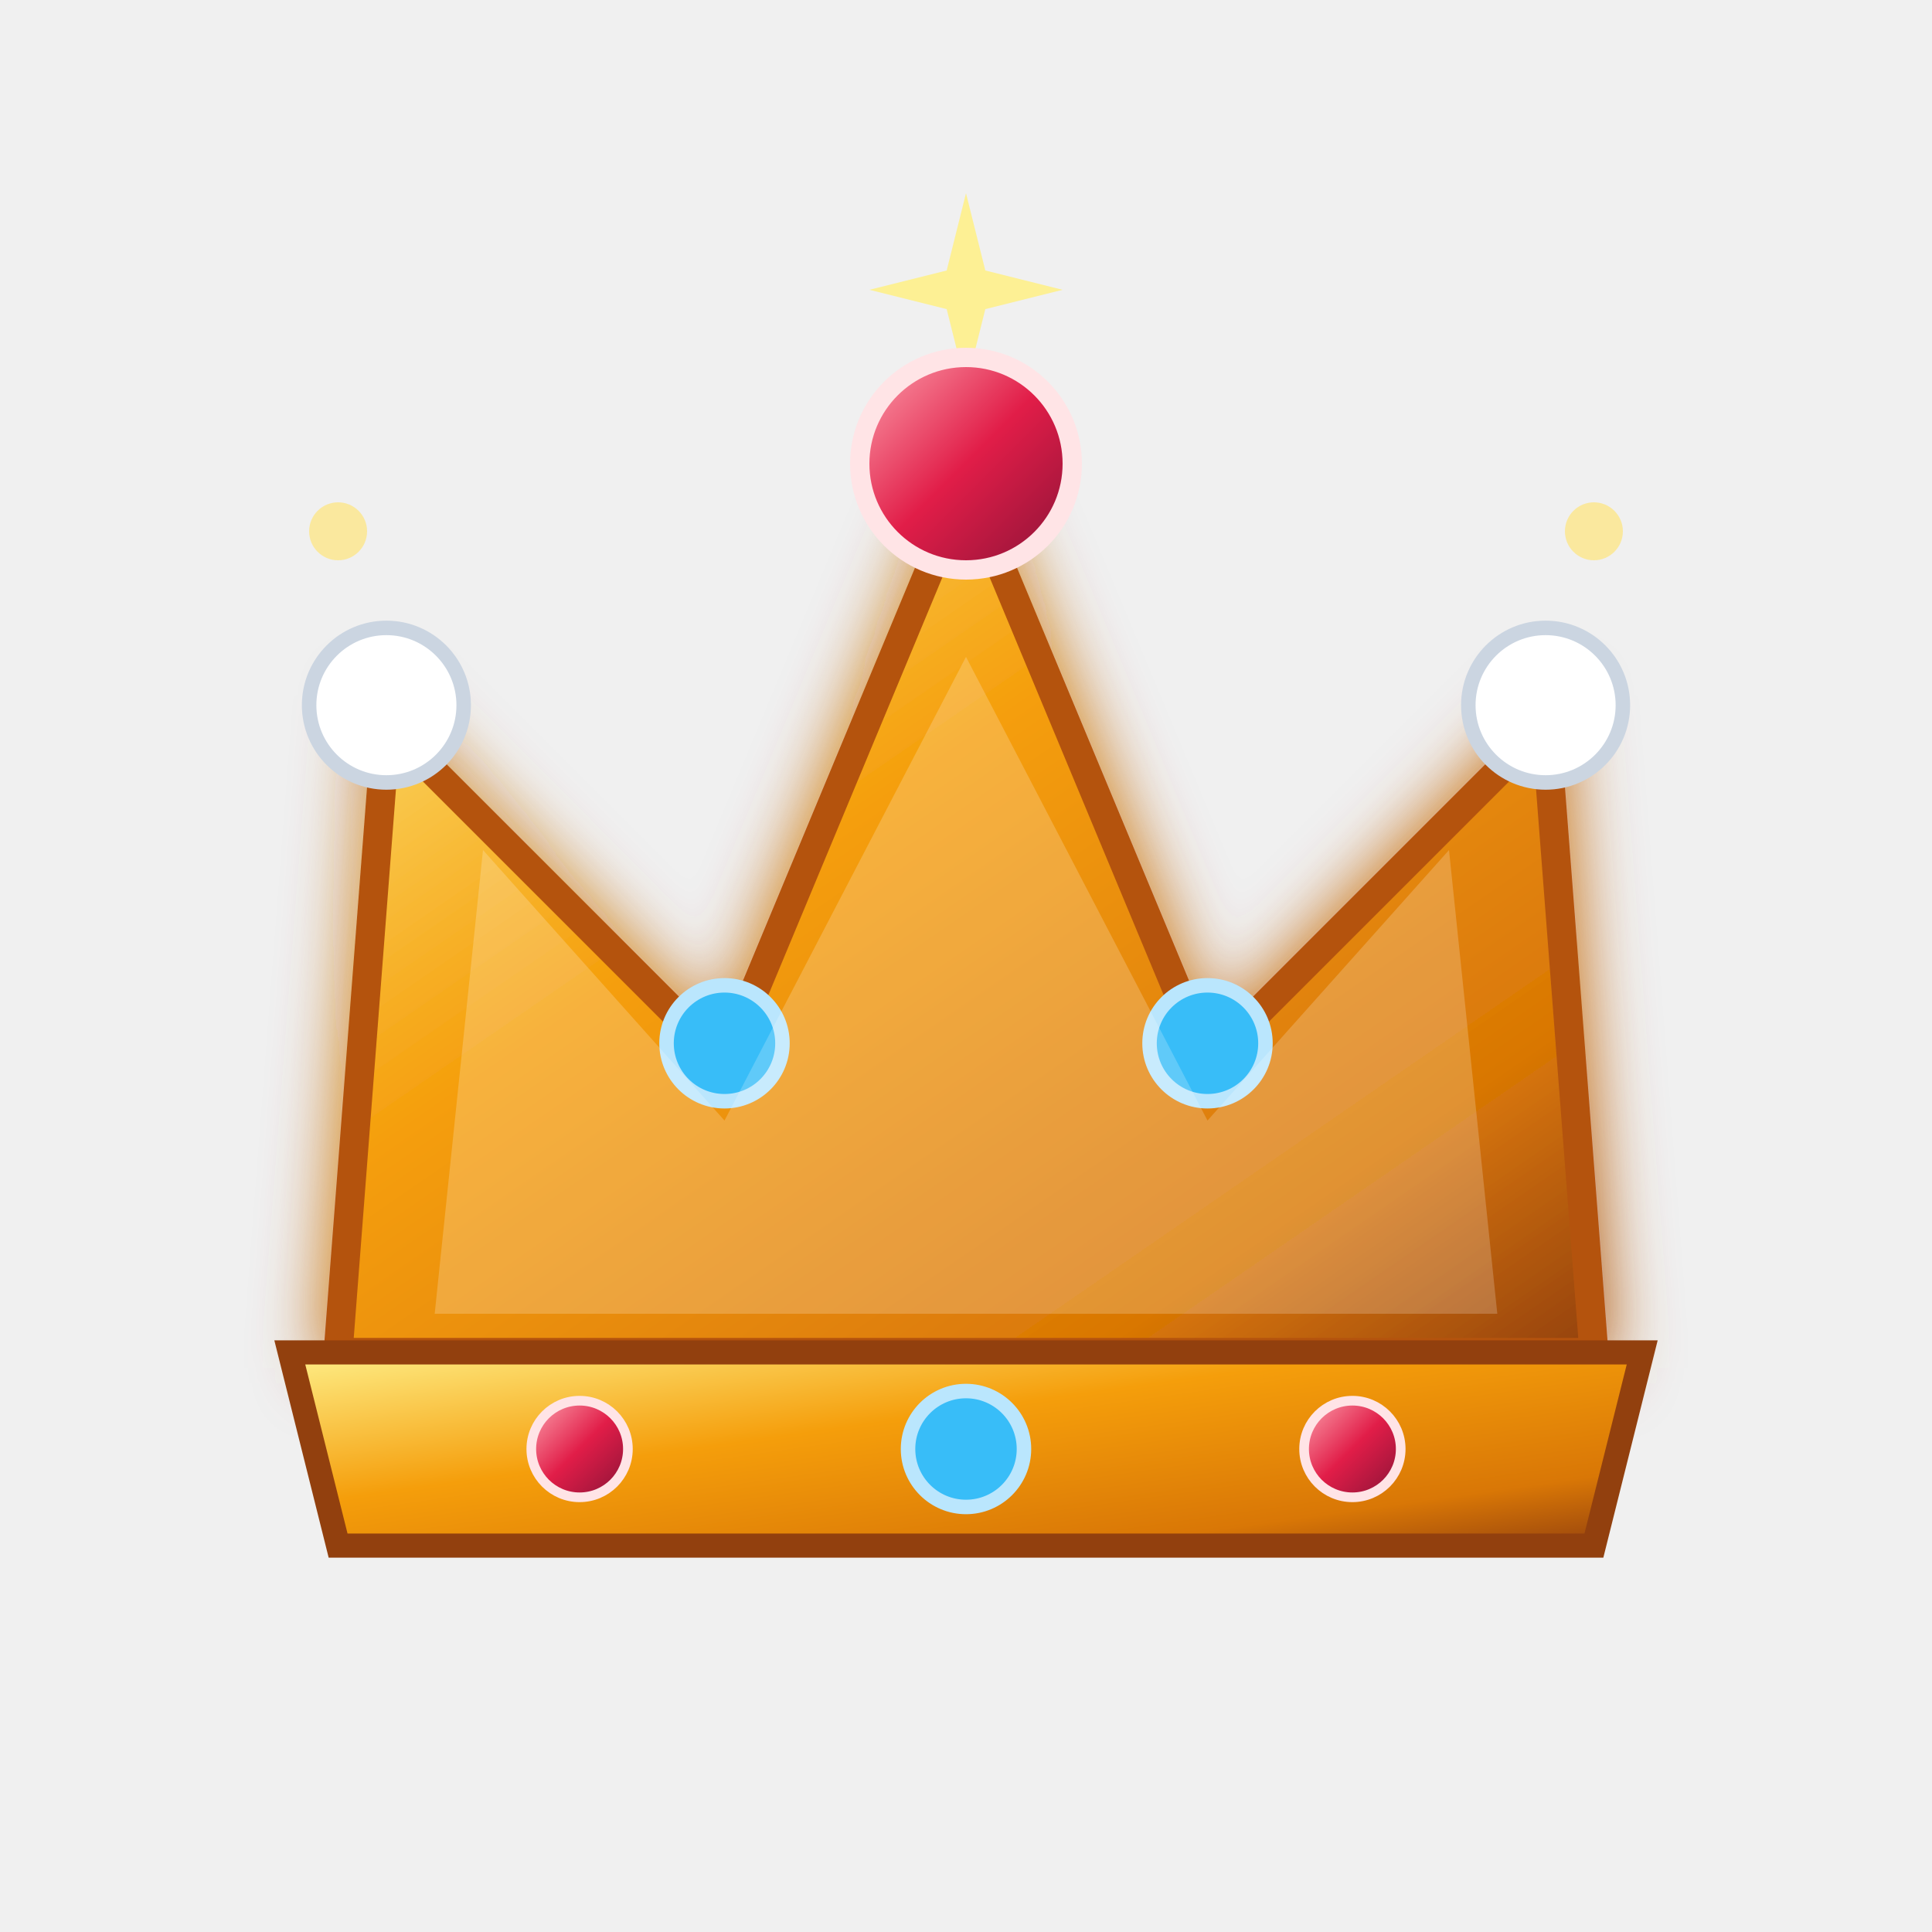
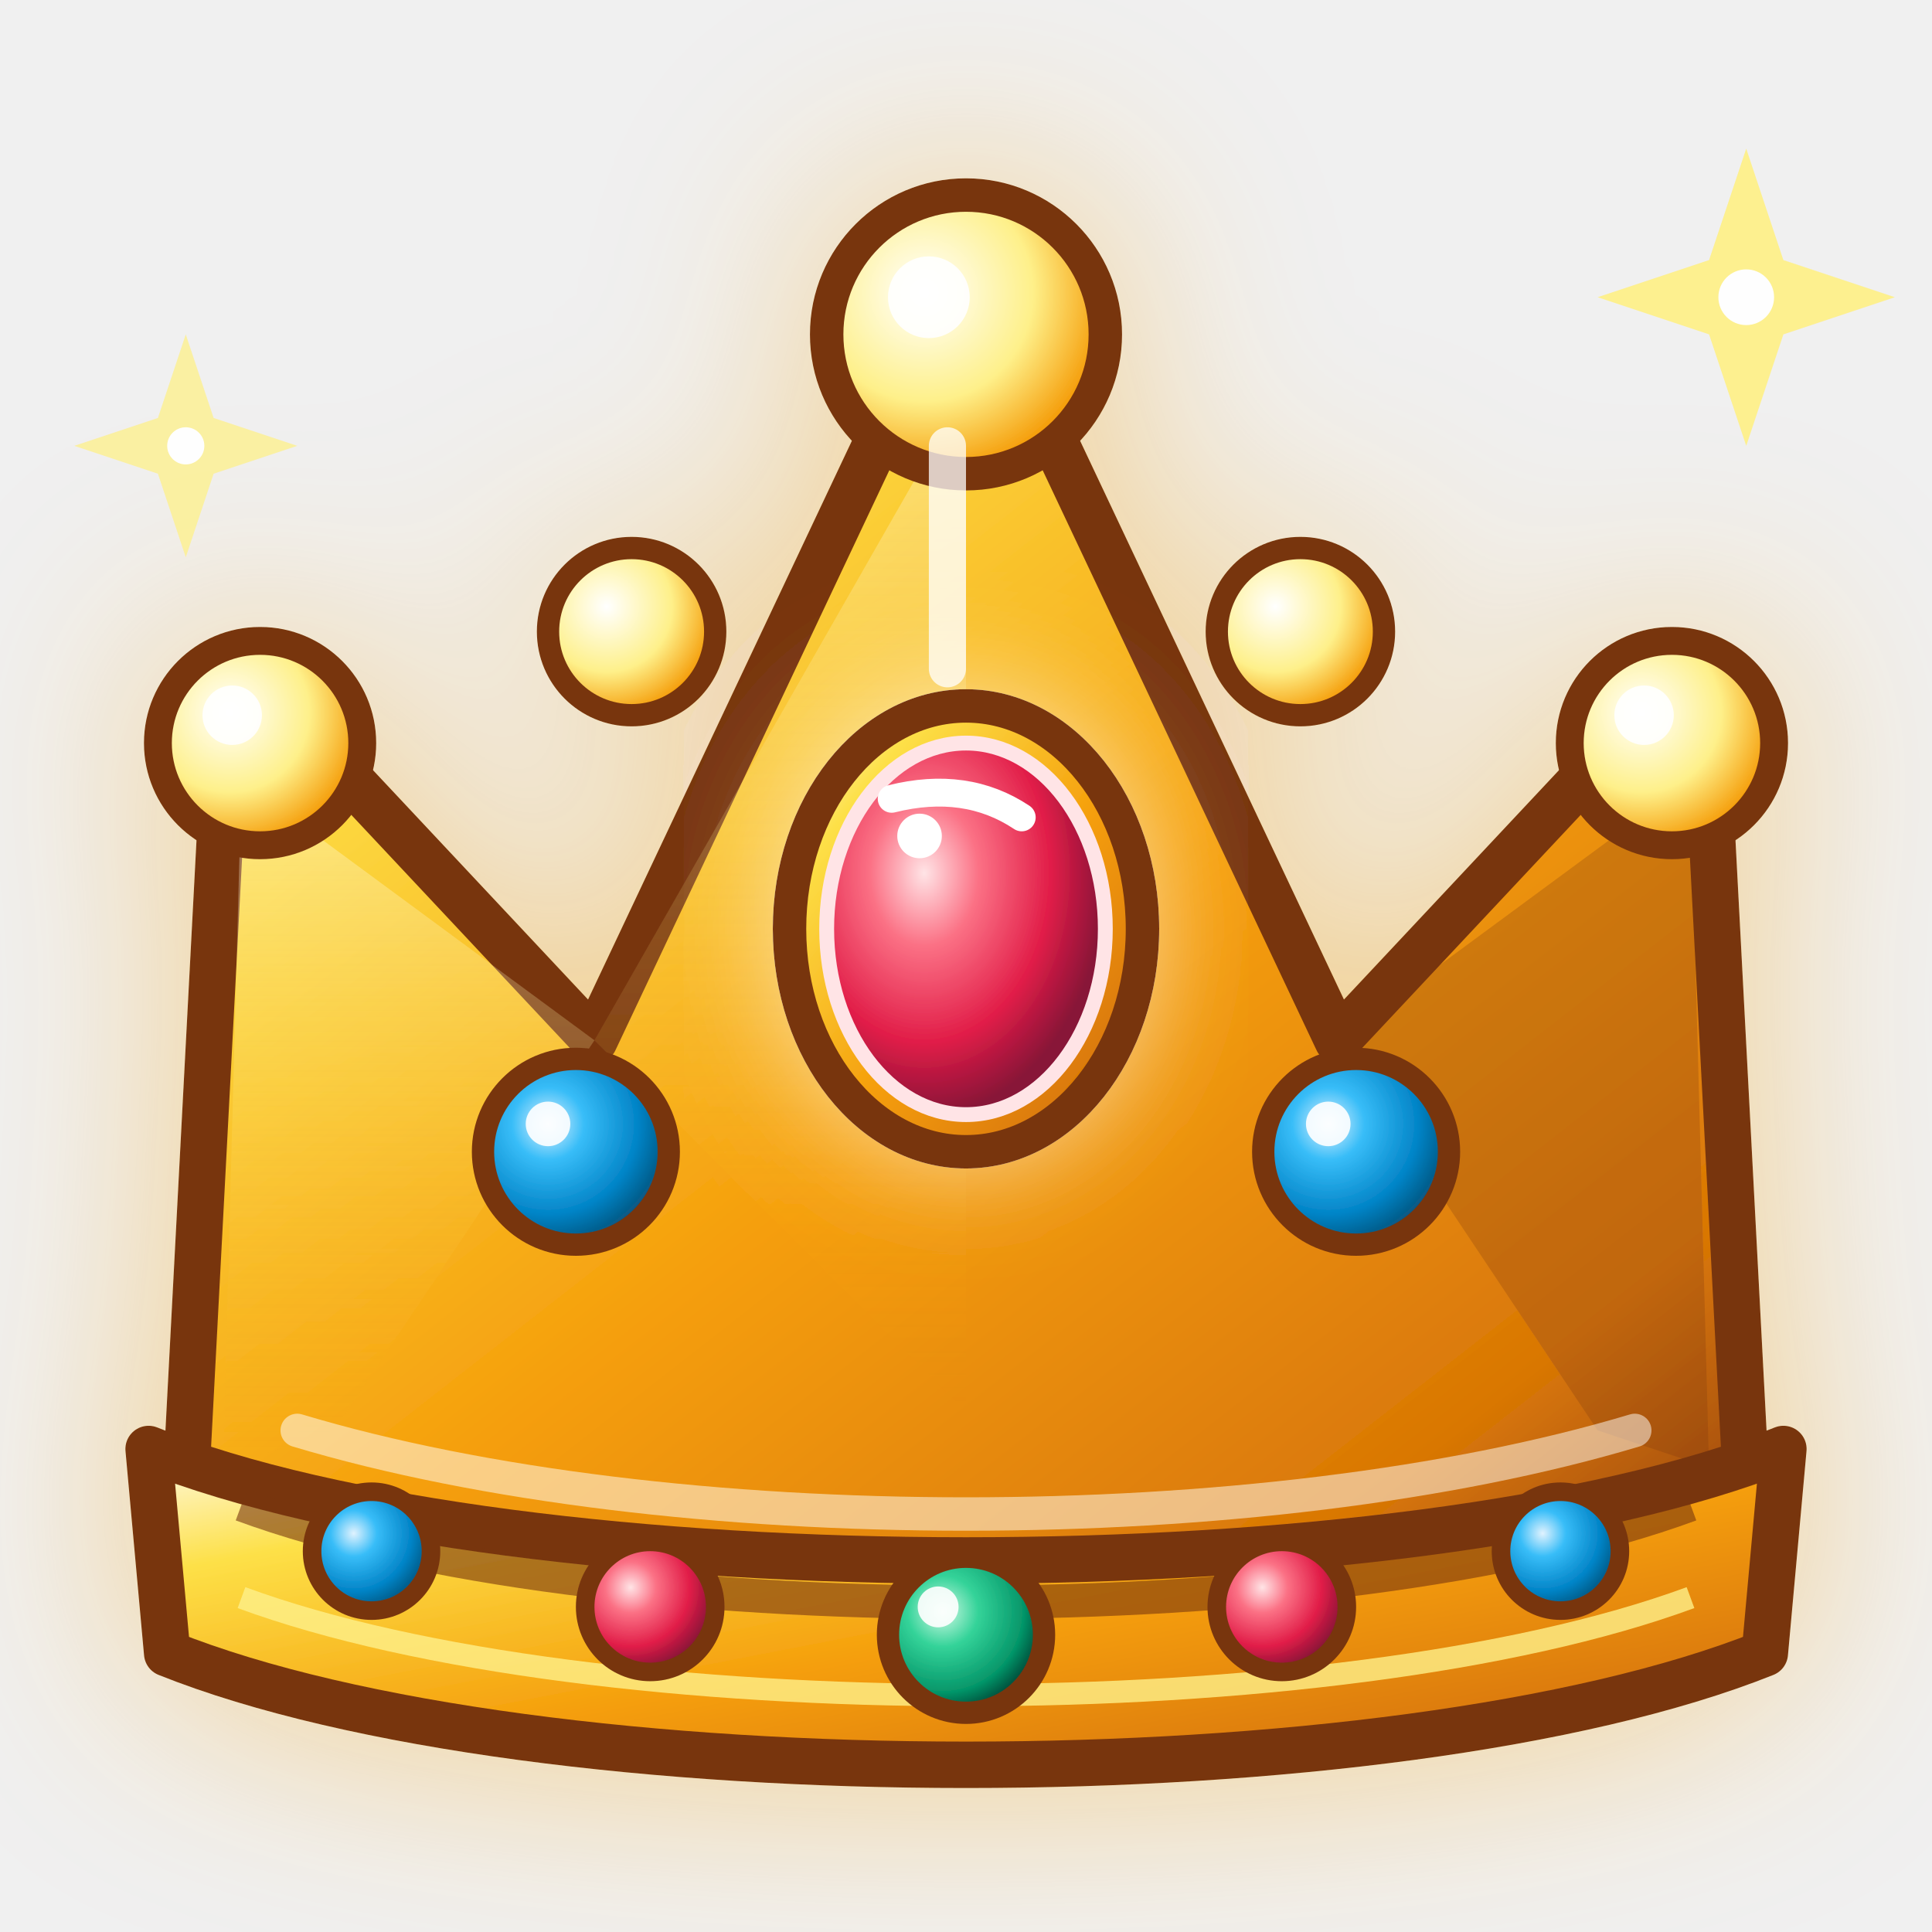
- <svg xmlns="http://www.w3.org/2000/svg" viewBox="0 0 200 200" width="200" height="200">
+ <svg xmlns="http://www.w3.org/2000/svg" viewBox="12 16 104 96" width="128" height="128">
  <defs>
-     <linearGradient id="crownGold" x1="0%" y1="0%" x2="100%" y2="100%">
-       <stop offset="0%" stop-color="#fef08a" />
-       <stop offset="40%" stop-color="#f59e0b" />
-       <stop offset="80%" stop-color="#d97706" />
+     <linearGradient id="goldPlate" x1="0%" y1="0%" x2="100%" y2="100%">
+       <stop offset="0%" stop-color="#fffbeb" />
+       <stop offset="20%" stop-color="#fde047" />
+       <stop offset="55%" stop-color="#f59e0b" />
+       <stop offset="85%" stop-color="#d97706" />
      <stop offset="100%" stop-color="#92400e" />
    </linearGradient>
-     <linearGradient id="rubyGrad" x1="0%" y1="0%" x2="100%" y2="100%">
-       <stop offset="0%" stop-color="#fda4af" />
-       <stop offset="50%" stop-color="#e11d48" />
+     <linearGradient id="goldHighlight" x1="0%" y1="0%" x2="0%" y2="100%">
+       <stop offset="0%" stop-color="#ffffff" stop-opacity="0.9" />
+       <stop offset="45%" stop-color="#fef08a" stop-opacity="0.5" />
+       <stop offset="100%" stop-color="#f59e0b" stop-opacity="0" />
+     </linearGradient>
+     <linearGradient id="goldDarkRim" x1="0%" y1="0%" x2="100%" y2="0%">
+       <stop offset="0%" stop-color="#78350f" />
+       <stop offset="50%" stop-color="#b45309" />
+       <stop offset="100%" stop-color="#78350f" />
+     </linearGradient>
+     <radialGradient id="rubyGlow" cx="35%" cy="35%" r="65%">
+       <stop offset="0%" stop-color="#ffe4e6" />
+       <stop offset="30%" stop-color="#fb7185" />
+       <stop offset="70%" stop-color="#e11d48" />
      <stop offset="100%" stop-color="#881337" />
-     </linearGradient>
-     <filter id="crownGlow" x="-20%" y="-20%" width="140%" height="140%">
-       <feGaussianBlur stdDeviation="3.5" result="blur" />
-       <feMerge>
-         <feMergeNode in="blur" />
-         <feMergeNode in="SourceGraphic" />
-       </feMerge>
+     </radialGradient>
+     <radialGradient id="sapphireGlow" cx="35%" cy="35%" r="65%">
+       <stop offset="0%" stop-color="#e0f2fe" />
+       <stop offset="30%" stop-color="#38bdf8" />
+       <stop offset="75%" stop-color="#0284c7" />
+       <stop offset="100%" stop-color="#075985" />
+     </radialGradient>
+     <radialGradient id="emeraldGlow" cx="35%" cy="35%" r="65%">
+       <stop offset="0%" stop-color="#d1fae5" />
+       <stop offset="35%" stop-color="#34d399" />
+       <stop offset="80%" stop-color="#059669" />
+       <stop offset="100%" stop-color="#064e3b" />
+     </radialGradient>
+     <radialGradient id="pearlShine" cx="35%" cy="35%" r="65%">
+       <stop offset="0%" stop-color="#ffffff" />
+       <stop offset="60%" stop-color="#fef08a" />
+       <stop offset="100%" stop-color="#f59e0b" />
+     </radialGradient>
+     <filter id="crownSoftGlow" x="-20%" y="-20%" width="140%" height="140%">
+       <feDropShadow dx="0" dy="4" stdDeviation="5" flood-color="#000000" flood-opacity="0.65" />
+       <feDropShadow dx="0" dy="0" stdDeviation="6" flood-color="#f59e0b" flood-opacity="0.4" />
+     </filter>
+     <filter id="jewelSparkle" x="-30%" y="-30%" width="160%" height="160%">
+       <feDropShadow dx="0" dy="1" stdDeviation="2" flood-color="#000000" flood-opacity="0.5" />
+       <feDropShadow dx="0" dy="0" stdDeviation="3" flood-color="#ffffff" flood-opacity="0.6" />
    </filter>
  </defs>
-   <polygon points="100,20 102,28 110,30 102,32 100,40 98,32 90,30 98,28" fill="#fef08a" opacity="0.9" />
-   <circle cx="35" cy="55" r="3" fill="#fde68a" opacity="0.8" />
-   <circle cx="165" cy="55" r="3" fill="#fde68a" opacity="0.8" />
-   <path d="M 35 140 L 40 75 L 75 110 L 100 50 L 125 110 L 160 75 L 165 140 Z" fill="url(#crownGold)" stroke="#b45309" stroke-width="3" filter="url(#crownGlow)" />
-   <path d="M 30 140 L 170 140 L 165 160 L 35 160 Z" fill="url(#crownGold)" stroke="#92400e" stroke-width="2.5" />
-   <circle cx="40" cy="73" r="8" fill="#ffffff" stroke="#cbd5e1" stroke-width="1.5" />
-   <circle cx="100" cy="48" r="11" fill="url(#rubyGrad)" stroke="#ffe4e6" stroke-width="2" />
-   <circle cx="160" cy="73" r="8" fill="#ffffff" stroke="#cbd5e1" stroke-width="1.5" />
-   <circle cx="75" cy="108" r="6" fill="#38bdf8" stroke="#bae6fd" stroke-width="1.5" />
-   <circle cx="125" cy="108" r="6" fill="#38bdf8" stroke="#bae6fd" stroke-width="1.5" />
-   <circle cx="60" cy="150" r="5" fill="url(#rubyGrad)" stroke="#ffe4e6" stroke-width="1" />
-   <circle cx="100" cy="150" r="6" fill="#38bdf8" stroke="#bae6fd" stroke-width="1.5" />
-   <circle cx="140" cy="150" r="5" fill="url(#rubyGrad)" stroke="#ffe4e6" stroke-width="1" />
-   <path d="M 45 136 L 50 88 L 75 116 L 100 68 L 125 116 L 150 88 L 155 136 Z" fill="#ffffff" opacity="0.2" />
+   <g filter="url(#crownSoftGlow)">
+     <path d="M 30 88 C 30 76 42 66 64 66 C 86 66 98 76 98 88 Z" fill="url(#rubyGlow)" opacity="0.45" />
+     <circle cx="46" cy="46" r="4.5" fill="url(#pearlShine)" stroke="#78350f" stroke-width="1.2" />
+     <circle cx="82" cy="46" r="4.5" fill="url(#pearlShine)" stroke="#78350f" stroke-width="1.2" />
+     <path d="M 22 92 L 24 54 C 24 52 27 50 29 52 L 44 68 L 61 32 C 62.5 29 65.5 29 67 32 L 84 68 L 99 52 C 101 50 104 52 104 54 L 106 92 C 92 98 36 98 22 92 Z" fill="url(#goldPlate)" stroke="#78350f" stroke-width="2.5" stroke-linejoin="round" />
+     <path d="M 64 33 L 44 68 L 64 88 L 64 33 Z" fill="url(#goldHighlight)" opacity="0.35" />
+     <path d="M 25 54 L 44 68 L 30 89 L 24 91 Z" fill="url(#goldHighlight)" opacity="0.4" />
+     <path d="M 103 54 L 84 68 L 98 89 L 104 91 Z" fill="#78350f" opacity="0.25" />
+     <path d="M 20 90 C 40 98 88 98 108 90 L 107 101 C 87 109 41 109 21 101 Z" fill="url(#goldPlate)" stroke="#78350f" stroke-width="2.5" stroke-linejoin="round" />
+     <path d="M 25 93 C 44 100 84 100 103 93" fill="none" stroke="#78350f" stroke-width="1.8" opacity="0.6" />
+     <path d="M 25 98 C 44 105 84 105 103 98" fill="none" stroke="#fef08a" stroke-width="1.2" opacity="0.8" />
+     <circle cx="26" cy="52" r="5.5" fill="url(#pearlShine)" stroke="#78350f" stroke-width="1.5" />
+     <circle cx="64" cy="30" r="7.5" fill="url(#pearlShine)" stroke="#78350f" stroke-width="1.8" />
+     <circle cx="102" cy="52" r="5.5" fill="url(#pearlShine)" stroke="#78350f" stroke-width="1.5" />
+     <circle cx="62" cy="28" r="2.2" fill="#ffffff" opacity="0.9" />
+     <circle cx="24.5" cy="50.5" r="1.6" fill="#ffffff" opacity="0.9" />
+     <circle cx="100.5" cy="50.5" r="1.6" fill="#ffffff" opacity="0.9" />
+     <g filter="url(#jewelSparkle)">
+       <ellipse cx="64" cy="62" rx="9.5" ry="12" fill="url(#goldPlate)" stroke="#78350f" stroke-width="1.8" />
+       <ellipse cx="64" cy="62" rx="7.5" ry="10" fill="url(#rubyGlow)" stroke="#ffe4e6" stroke-width="0.8" />
+       <path d="M 60 55 Q 64 54 67 56" fill="none" stroke="#ffffff" stroke-width="1.5" stroke-linecap="round" />
+       <circle cx="61.5" cy="57" r="1.2" fill="#ffffff" />
+     </g>
+     <circle cx="43" cy="74" r="5" fill="url(#sapphireGlow)" stroke="#78350f" stroke-width="1.2" />
+     <circle cx="41.5" cy="72.5" r="1.2" fill="#ffffff" opacity="0.9" />
+     <circle cx="85" cy="74" r="5" fill="url(#sapphireGlow)" stroke="#78350f" stroke-width="1.2" />
+     <circle cx="83.5" cy="72.5" r="1.2" fill="#ffffff" opacity="0.9" />
+     <circle cx="64" cy="100" r="4.2" fill="url(#emeraldGlow)" stroke="#78350f" stroke-width="1.2" />
+     <circle cx="62.5" cy="98.5" r="1.1" fill="#ffffff" opacity="0.9" />
+     <circle cx="47" cy="98.5" r="3.5" fill="url(#rubyGlow)" stroke="#78350f" stroke-width="1" />
+     <circle cx="81" cy="98.5" r="3.5" fill="url(#rubyGlow)" stroke="#78350f" stroke-width="1" />
+     <circle cx="32" cy="95.5" r="3.2" fill="url(#sapphireGlow)" stroke="#78350f" stroke-width="1" />
+     <circle cx="96" cy="95.5" r="3.2" fill="url(#sapphireGlow)" stroke="#78350f" stroke-width="1" />
+     <path d="M 28 89 C 48 95 80 95 100 89" fill="none" stroke="#ffffff" stroke-width="1.8" opacity="0.5" stroke-linecap="round" />
+     <path d="M 63 36 L 63 48" fill="none" stroke="#ffffff" stroke-width="2" opacity="0.75" stroke-linecap="round" />
+   </g>
+   <g opacity="0.95">
+     <polygon points="106,20 108,26 114,28 108,30 106,36 104,30 98,28 104,26" fill="#fef08a" />
+     <circle cx="106" cy="28" r="1.5" fill="#ffffff" />
+     <polygon points="22,30 23.5,34.5 28,36 23.5,37.5 22,42 20.5,37.5 16,36 20.5,34.5" fill="#fef08a" opacity="0.8" />
+     <circle cx="22" cy="36" r="1" fill="#ffffff" />
+   </g>
</svg>
